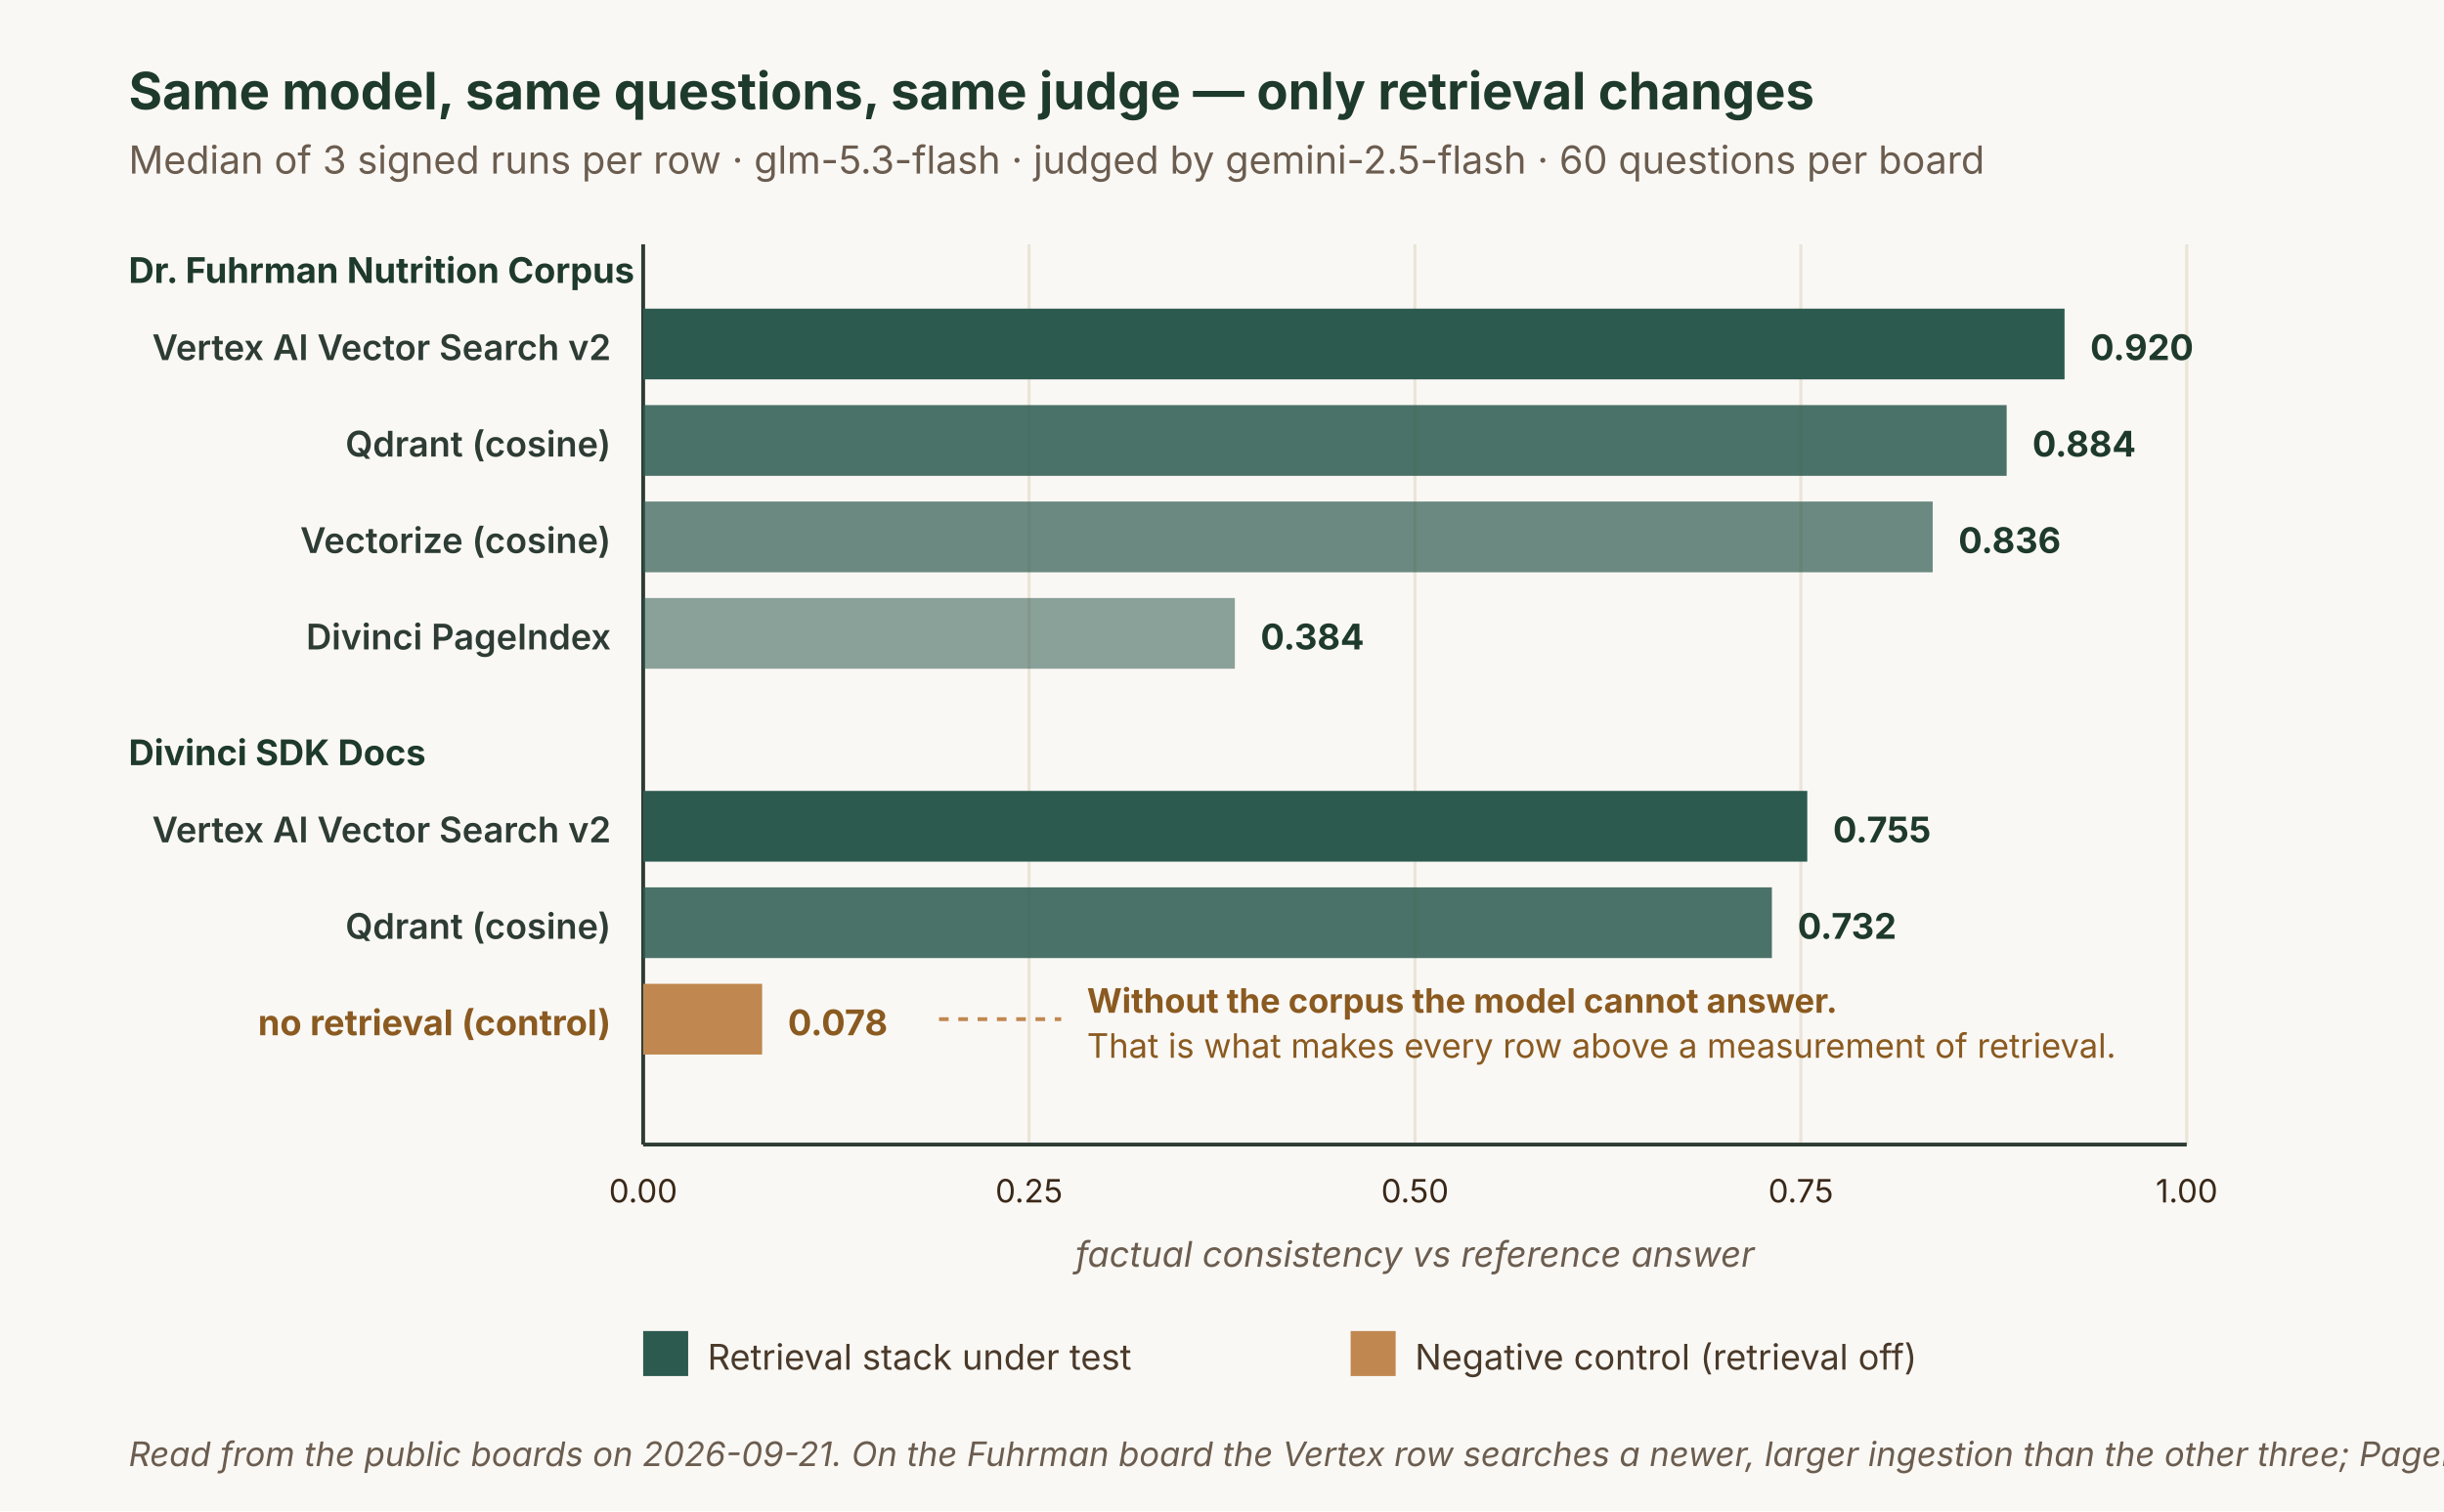
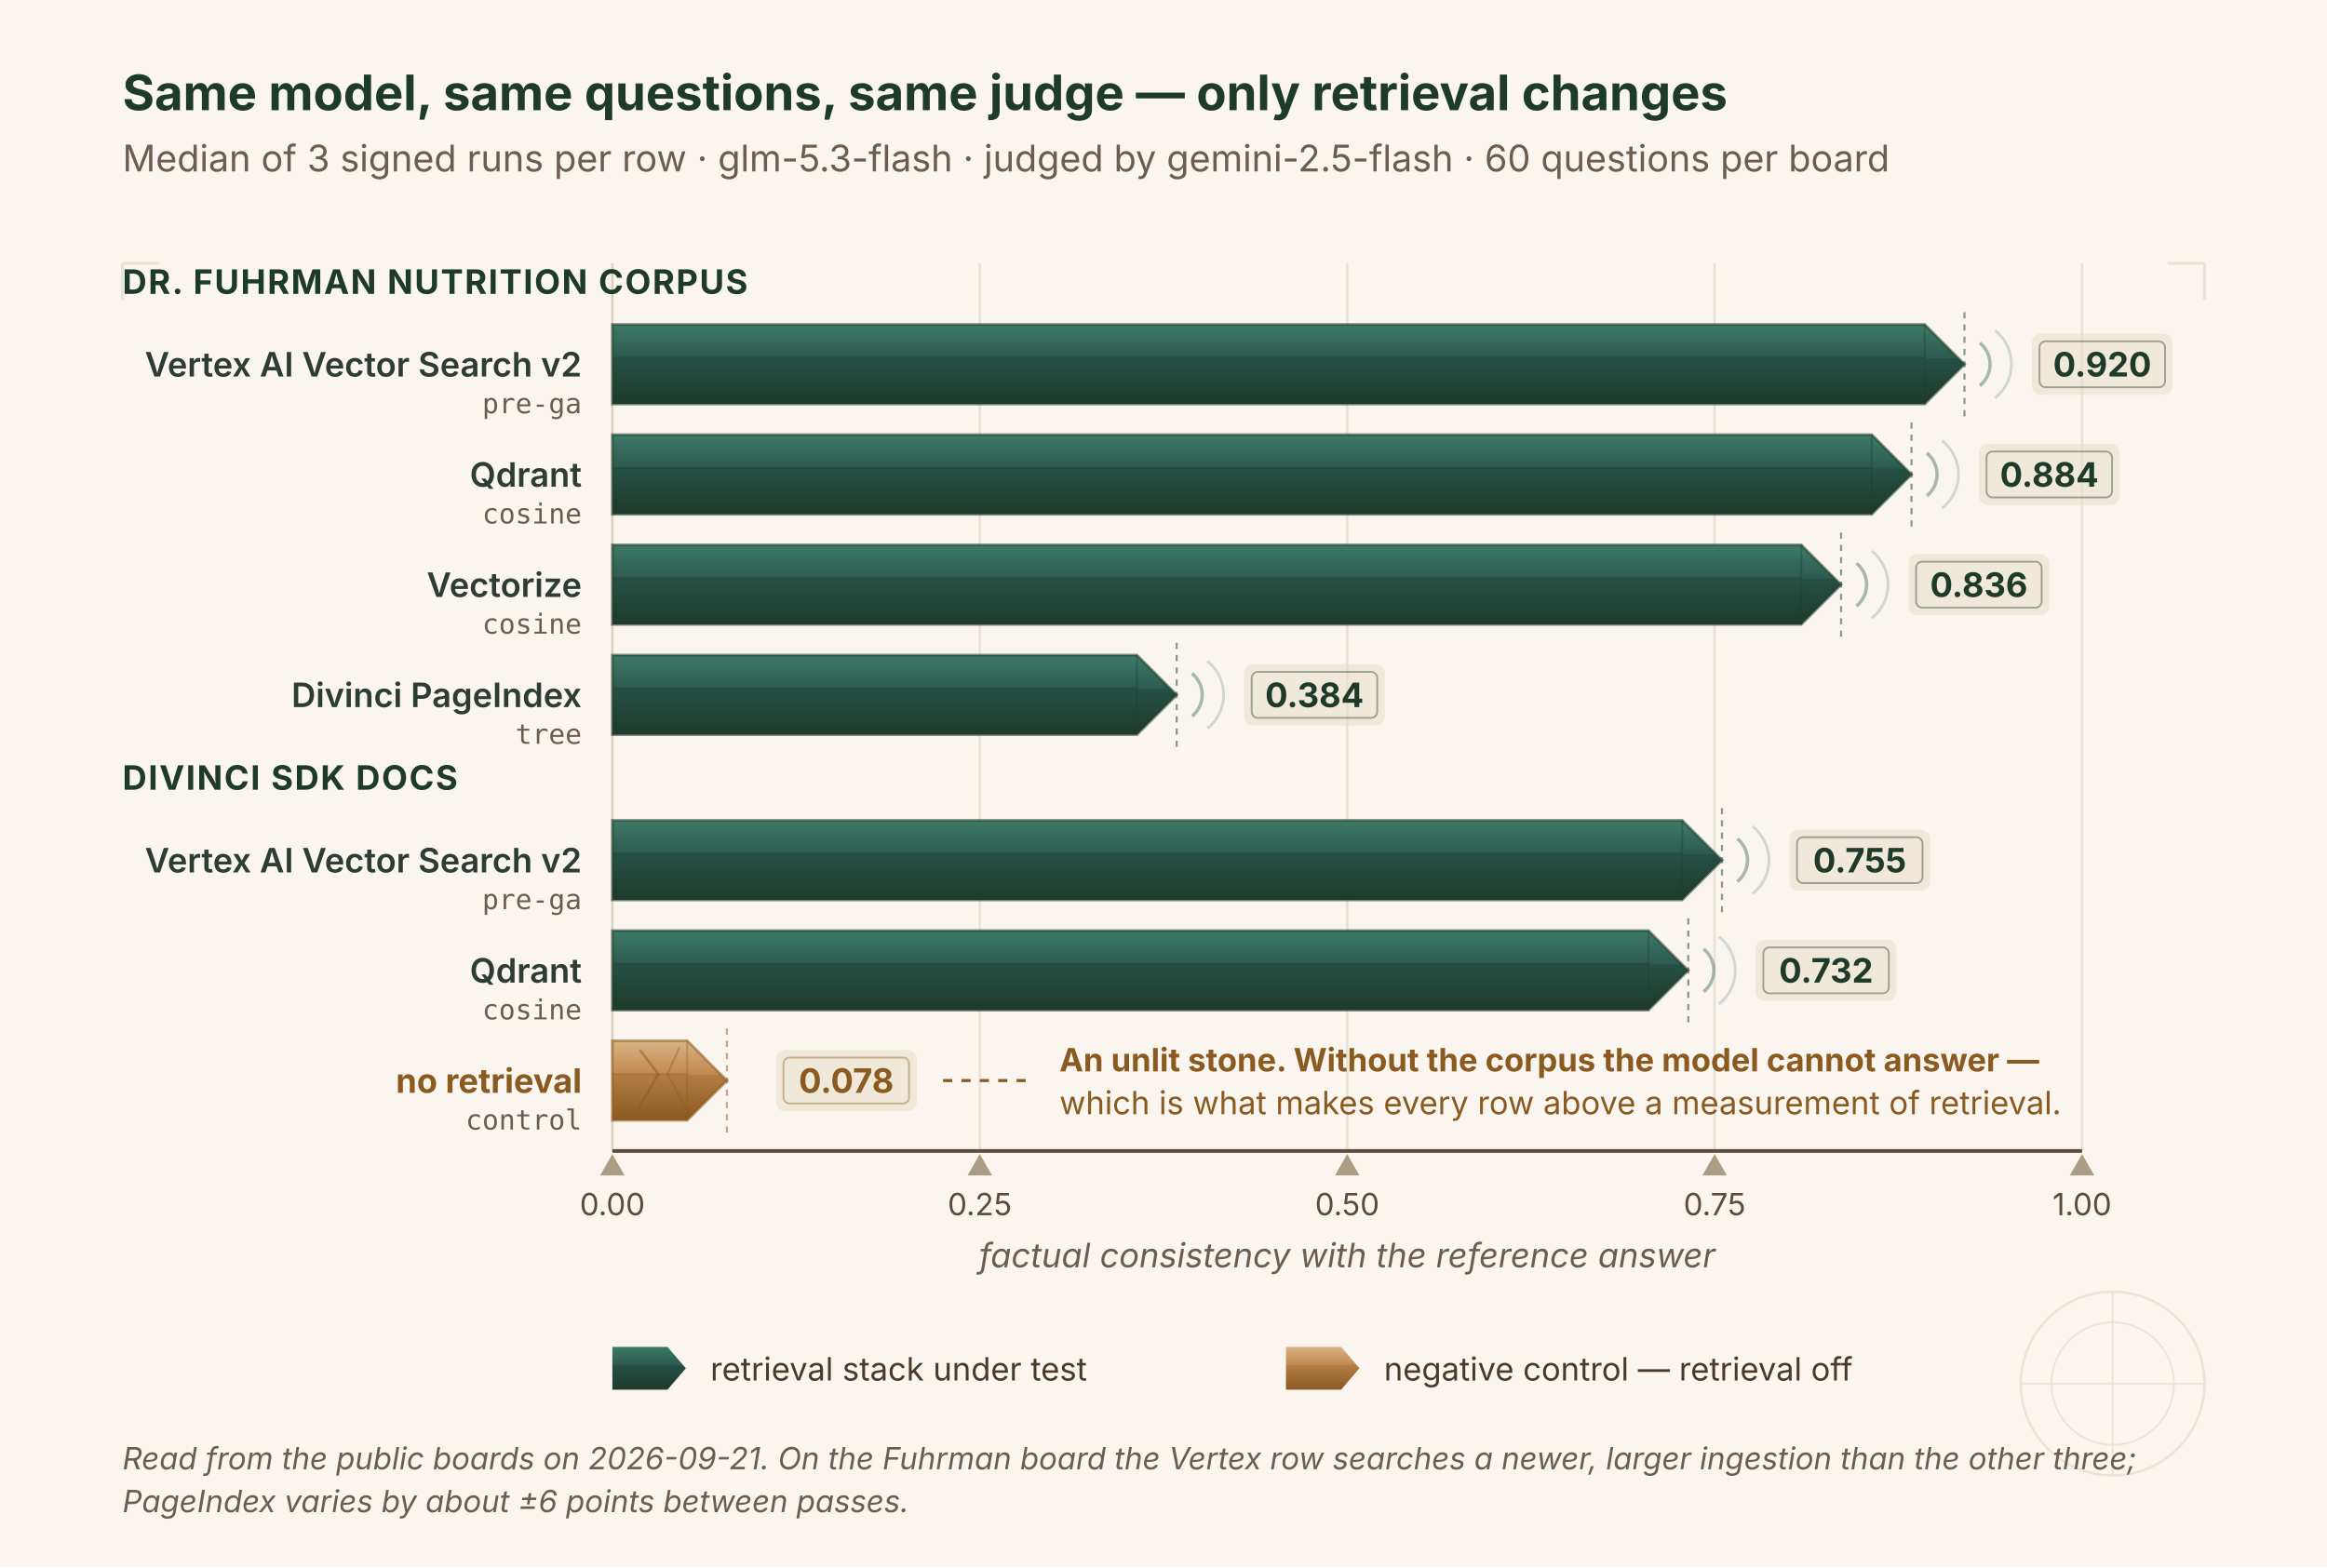
- <svg xmlns="http://www.w3.org/2000/svg" viewBox="0 0 760 470" font-family="'DM Sans', -apple-system, sans-serif" role="img" aria-label="Horizontal bar chart of seven retrieval rows across two TrustBench boards, all with the answering model held fixed. Dr. Fuhrman Nutrition Corpus: Vertex AI Vector Search v2 0.920, Qdrant 0.884, Vectorize 0.836, Divinci PageIndex 0.384. Divinci SDK Docs: Vertex AI Vector Search v2 0.755, Qdrant 0.732, and a no-retrieval control at 0.078 shown in amber. The control is annotated as the row that makes the others interpretable.">
-   <rect width="760" height="470" fill="#faf8f5" />
-   <text x="40" y="34" font-size="16" font-weight="700" fill="#1e3a2b">Same model, same questions, same judge — only retrieval changes</text>
-   <text x="40" y="54" font-size="12" fill="#6b5d4f">Median of 3 signed runs per row · glm-5.3-flash · judged by gemini-2.5-flash · 60 questions per board</text>
-   <g stroke="#d4c8b0" stroke-width="1" font-size="10" fill="#3a2818">
-     <line x1="200" y1="76" x2="200" y2="356" stroke="#2d3c34" stroke-width="1.2" />
-     <line x1="320" y1="76" x2="320" y2="356" opacity="0.4" />
-     <line x1="440" y1="76" x2="440" y2="356" opacity="0.4" />
-     <line x1="560" y1="76" x2="560" y2="356" opacity="0.4" />
-     <line x1="680" y1="76" x2="680" y2="356" opacity="0.4" />
-     <line x1="200" y1="356" x2="680" y2="356" stroke="#2d3c34" stroke-width="1.2" />
-     <text stroke="none" x="200" y="374" text-anchor="middle">0.00</text>
-     <text stroke="none" x="320" y="374" text-anchor="middle">0.25</text>
-     <text stroke="none" x="440" y="374" text-anchor="middle">0.50</text>
-     <text stroke="none" x="560" y="374" text-anchor="middle">0.75</text>
-     <text stroke="none" x="680" y="374" text-anchor="middle">1.00</text>
-     <text stroke="none" x="440" y="394" text-anchor="middle" font-size="11" fill="#6b5d4f" font-style="italic">factual consistency vs reference answer</text>
+ <svg xmlns="http://www.w3.org/2000/svg" viewBox="0 0 760 512" font-family="'DM Sans', -apple-system, sans-serif" role="img" aria-label="Seven retrieval rows drawn as cut crystal prisms on a parchment field, across two TrustBench boards with the answering model held fixed. Dr. Fuhrman Nutrition Corpus: Vertex AI Vector Search v2 0.920, Qdrant 0.884, Vectorize 0.836, Divinci PageIndex 0.384. Divinci SDK Docs: Vertex 0.755, Qdrant 0.732. The final row, no retrieval, is drawn as an unlit fractured amber stone at 0.078. Each crystal terminates in a point whose apex marks the measured value against a dashed datum line.">
+   <defs>
+     <linearGradient id="lit" x1="0" y1="0" x2="0" y2="1">
+       <stop offset="0%" stop-color="#3d7a68" />
+       <stop offset="42%" stop-color="#2d5a4f" />
+       <stop offset="43%" stop-color="#255045" />
+       <stop offset="100%" stop-color="#1e3a2b" />
+     </linearGradient>
+     <linearGradient id="unlit" x1="0" y1="0" x2="0" y2="1">
+       <stop offset="0%" stop-color="#d8b483" />
+       <stop offset="42%" stop-color="#c08850" />
+       <stop offset="43%" stop-color="#b37c45" />
+       <stop offset="100%" stop-color="#8a5a20" />
+     </linearGradient>
+     <filter id="glow" x="-20%" y="-300%" width="140%" height="700%">
+       <feGaussianBlur stdDeviation="1.8" />
+     </filter>
+   </defs>
+   <rect width="760" height="512" fill="#faf6ef" />
+   <g fill="none" stroke="#c4b394" opacity="0.28">
+     <circle cx="690" cy="452" r="30" stroke-width="0.8" />
+     <circle cx="690" cy="452" r="20" stroke-width="0.6" />
+     <line x1="660" y1="452" x2="720" y2="452" stroke-width="0.6" />
+     <line x1="690" y1="422" x2="690" y2="482" stroke-width="0.6" />
+     <path d="M 40 86 L 52 86 M 40 86 L 40 98" stroke-width="1" />
+     <path d="M 720 86 L 708 86 M 720 86 L 720 98" stroke-width="1" />
  </g>
-   <g font-size="11">
-     <text x="40" y="88" font-size="11" font-weight="700" fill="#1e3a2b">Dr. Fuhrman Nutrition Corpus</text>
-     <text x="190" y="112" text-anchor="end" fill="#2d3c34" font-weight="600">Vertex AI Vector Search v2</text>
-     <rect x="200" y="96" width="442" height="22" fill="#2d5a4f" />
-     <text x="650" y="112" fill="#1e3a2b" font-weight="700">0.920</text>
-     <text x="190" y="142" text-anchor="end" fill="#2d3c34" font-weight="600">Qdrant (cosine)</text>
-     <rect x="200" y="126" width="424" height="22" fill="#2d5a4f" opacity="0.85" />
-     <text x="632" y="142" fill="#1e3a2b" font-weight="700">0.884</text>
-     <text x="190" y="172" text-anchor="end" fill="#2d3c34" font-weight="600">Vectorize (cosine)</text>
-     <rect x="200" y="156" width="401" height="22" fill="#2d5a4f" opacity="0.7" />
-     <text x="609" y="172" fill="#1e3a2b" font-weight="700">0.836</text>
-     <text x="190" y="202" text-anchor="end" fill="#2d3c34" font-weight="600">Divinci PageIndex</text>
-     <rect x="200" y="186" width="184" height="22" fill="#2d5a4f" opacity="0.55" />
-     <text x="392" y="202" fill="#1e3a2b" font-weight="700">0.384</text>
-     <text x="40" y="238" font-size="11" font-weight="700" fill="#1e3a2b">Divinci SDK Docs</text>
-     <text x="190" y="262" text-anchor="end" fill="#2d3c34" font-weight="600">Vertex AI Vector Search v2</text>
-     <rect x="200" y="246" width="362" height="22" fill="#2d5a4f" />
-     <text x="570" y="262" fill="#1e3a2b" font-weight="700">0.755</text>
-     <text x="190" y="292" text-anchor="end" fill="#2d3c34" font-weight="600">Qdrant (cosine)</text>
-     <rect x="200" y="276" width="351" height="22" fill="#2d5a4f" opacity="0.85" />
-     <text x="559" y="292" fill="#1e3a2b" font-weight="700">0.732</text>
-     <text x="190" y="322" text-anchor="end" fill="#8a5a20" font-weight="700">no retrieval (control)</text>
-     <rect x="200" y="306" width="37" height="22" fill="#c08850" />
-     <text x="245" y="322" fill="#8a5a20" font-weight="700">0.078</text>
+   <text x="40" y="36" font-size="16" font-weight="700" fill="#1e3a2b">Same model, same questions, same judge — only retrieval changes</text>
+   <text x="40" y="56" font-size="12" fill="#6b5d4f">Median of 3 signed runs per row · glm-5.3-flash · judged by gemini-2.5-flash · 60 questions per board</text>
+   <line x1="200.0" y1="86" x2="200.0" y2="376" stroke="#c4b394" stroke-width="0.8" opacity="0.55" />
+   <line x1="320.0" y1="86" x2="320.0" y2="376" stroke="#c4b394" stroke-width="0.8" opacity="0.3" />
+   <line x1="440.0" y1="86" x2="440.0" y2="376" stroke="#c4b394" stroke-width="0.8" opacity="0.3" />
+   <line x1="560.0" y1="86" x2="560.0" y2="376" stroke="#c4b394" stroke-width="0.8" opacity="0.3" />
+   <line x1="680.0" y1="86" x2="680.0" y2="376" stroke="#c4b394" stroke-width="0.8" opacity="0.3" />
+   <line x1="200" y1="376" x2="680" y2="376" stroke="#5c4a3a" stroke-width="1.2" />
+   <polygon points="200.0,377 196.0,384 204.0,384" fill="#8b7659" opacity="0.7" />
+   <text x="200.0" y="397" text-anchor="middle" font-size="10" fill="#5c4a3a">0.00</text>
+   <polygon points="320.0,377 316.0,384 324.0,384" fill="#8b7659" opacity="0.7" />
+   <text x="320.0" y="397" text-anchor="middle" font-size="10" fill="#5c4a3a">0.25</text>
+   <polygon points="440.0,377 436.0,384 444.0,384" fill="#8b7659" opacity="0.7" />
+   <text x="440.0" y="397" text-anchor="middle" font-size="10" fill="#5c4a3a">0.50</text>
+   <polygon points="560.0,377 556.0,384 564.0,384" fill="#8b7659" opacity="0.7" />
+   <text x="560.0" y="397" text-anchor="middle" font-size="10" fill="#5c4a3a">0.75</text>
+   <polygon points="680.0,377 676.0,384 684.0,384" fill="#8b7659" opacity="0.7" />
+   <text x="680.0" y="397" text-anchor="middle" font-size="10" fill="#5c4a3a">1.00</text>
+   <text x="440" y="414" text-anchor="middle" font-size="11" fill="#6b5d4f" font-style="italic">factual consistency with the reference answer</text>
+   <text x="40" y="96" font-size="11" font-weight="700" fill="#1e3a2b" letter-spacing="0.5">DR. FUHRMAN NUTRITION CORPUS</text>
+   <text x="40" y="258" font-size="11" font-weight="700" fill="#1e3a2b" letter-spacing="0.5">DIVINCI SDK DOCS</text>
+   <g>
+     <polygon points="200.0,106 628.6,106 641.6,119.0 628.6,132.0 200.0,132.0" fill="url(#lit)" />
+     <polygon points="200.0,106 628.6,106 641.6,119.0 628.6,132.0 200.0,132.0" fill="none" stroke="#1e3a2b" stroke-width="0.9" opacity="0.55" />
+     <line x1="200.0" y1="116.9" x2="628.6" y2="116.9" stroke="#1e3a2b" stroke-width="0.7" opacity="0.35" />
+     <line x1="628.6" y1="106" x2="628.6" y2="132.0" stroke="#1e3a2b" stroke-width="0.7" opacity="0.3" />
+     <line x1="207.0" y1="116.9" x2="624.6" y2="116.9" stroke="#e8ddc7" stroke-width="1.6" opacity="0.5" filter="url(#glow)" />
+     <path d="M 646.6 112.0 A 9 9 0 0 1 646.6 126.0" fill="none" stroke="#2d5a4f" stroke-width="1.1" opacity="0.4" />
+     <path d="M 651.6 108.0 A 14 14 0 0 1 651.6 130.0" fill="none" stroke="#2d5a4f" stroke-width="0.9" opacity="0.2" />
+     <line x1="641.6" y1="102" x2="641.6" y2="136.0" stroke="#1e3a2b" stroke-width="0.7" opacity="0.5" stroke-dasharray="2 2" />
+     <text x="190" y="123.0" text-anchor="end" font-size="11" font-weight="600" fill="#2d3c34">Vertex AI Vector Search v2</text>
+     <text x="190" y="135.0" text-anchor="end" font-size="9" fill="#6b5d4f" font-family="ui-monospace, monospace">pre-ga</text>
+     <rect x="663.6" y="109.0" width="46" height="20" rx="3" fill="#e8ddc7" opacity="0.55" />
+     <rect x="666.1" y="111.5" width="41" height="15" rx="2" fill="none" stroke="#1e3a2b" stroke-width="0.6" opacity="0.4" />
+     <text x="686.6" y="123.0" text-anchor="middle" font-size="11" font-weight="700" fill="#1e3a2b">0.920</text>
  </g>
  <g>
-     <line x1="292" y1="317" x2="330" y2="317" stroke="#c08850" stroke-width="1.2" stroke-dasharray="3 3" />
-     <text x="338" y="315" font-size="10.5" fill="#8a5a20" font-weight="700">Without the corpus the model cannot answer.</text>
-     <text x="338" y="329" font-size="10.5" fill="#8a5a20">That is what makes every row above a measurement of retrieval.</text>
+     <polygon points="200.0,142 611.32,142 624.32,155.0 611.32,168.0 200.0,168.0" fill="url(#lit)" />
+     <polygon points="200.0,142 611.32,142 624.32,155.0 611.32,168.0 200.0,168.0" fill="none" stroke="#1e3a2b" stroke-width="0.9" opacity="0.55" />
+     <line x1="200.0" y1="152.9" x2="611.3" y2="152.9" stroke="#1e3a2b" stroke-width="0.7" opacity="0.35" />
+     <line x1="611.3" y1="142" x2="611.3" y2="168.0" stroke="#1e3a2b" stroke-width="0.7" opacity="0.3" />
+     <line x1="207.0" y1="152.9" x2="607.3" y2="152.9" stroke="#e8ddc7" stroke-width="1.6" opacity="0.5" filter="url(#glow)" />
+     <path d="M 629.3 148.0 A 9 9 0 0 1 629.3 162.0" fill="none" stroke="#2d5a4f" stroke-width="1.1" opacity="0.4" />
+     <path d="M 634.3 144.0 A 14 14 0 0 1 634.3 166.0" fill="none" stroke="#2d5a4f" stroke-width="0.9" opacity="0.2" />
+     <line x1="624.3" y1="138" x2="624.3" y2="172.0" stroke="#1e3a2b" stroke-width="0.7" opacity="0.5" stroke-dasharray="2 2" />
+     <text x="190" y="159.0" text-anchor="end" font-size="11" font-weight="600" fill="#2d3c34">Qdrant</text>
+     <text x="190" y="171.0" text-anchor="end" font-size="9" fill="#6b5d4f" font-family="ui-monospace, monospace">cosine</text>
+     <rect x="646.3" y="145.0" width="46" height="20" rx="3" fill="#e8ddc7" opacity="0.55" />
+     <rect x="648.8" y="147.5" width="41" height="15" rx="2" fill="none" stroke="#1e3a2b" stroke-width="0.6" opacity="0.4" />
+     <text x="669.3" y="159.0" text-anchor="middle" font-size="11" font-weight="700" fill="#1e3a2b">0.884</text>
  </g>
-   <g font-size="11" fill="#4a3a2a">
-     <rect x="200" y="414" width="14" height="14" fill="#2d5a4f" />
-     <text x="220" y="426">Retrieval stack under test</text>
-     <rect x="420" y="414" width="14" height="14" fill="#c08850" />
-     <text x="440" y="426">Negative control (retrieval off)</text>
+   <g>
+     <polygon points="200.0,178 588.28,178 601.28,191.0 588.28,204.0 200.0,204.0" fill="url(#lit)" />
+     <polygon points="200.0,178 588.28,178 601.28,191.0 588.28,204.0 200.0,204.0" fill="none" stroke="#1e3a2b" stroke-width="0.9" opacity="0.55" />
+     <line x1="200.0" y1="188.9" x2="588.3" y2="188.9" stroke="#1e3a2b" stroke-width="0.7" opacity="0.35" />
+     <line x1="588.3" y1="178" x2="588.3" y2="204.0" stroke="#1e3a2b" stroke-width="0.7" opacity="0.3" />
+     <line x1="207.0" y1="188.9" x2="584.3" y2="188.9" stroke="#e8ddc7" stroke-width="1.6" opacity="0.5" filter="url(#glow)" />
+     <path d="M 606.3 184.0 A 9 9 0 0 1 606.3 198.0" fill="none" stroke="#2d5a4f" stroke-width="1.1" opacity="0.4" />
+     <path d="M 611.3 180.0 A 14 14 0 0 1 611.3 202.0" fill="none" stroke="#2d5a4f" stroke-width="0.9" opacity="0.2" />
+     <line x1="601.3" y1="174" x2="601.3" y2="208.0" stroke="#1e3a2b" stroke-width="0.7" opacity="0.5" stroke-dasharray="2 2" />
+     <text x="190" y="195.0" text-anchor="end" font-size="11" font-weight="600" fill="#2d3c34">Vectorize</text>
+     <text x="190" y="207.0" text-anchor="end" font-size="9" fill="#6b5d4f" font-family="ui-monospace, monospace">cosine</text>
+     <rect x="623.3" y="181.0" width="46" height="20" rx="3" fill="#e8ddc7" opacity="0.55" />
+     <rect x="625.8" y="183.5" width="41" height="15" rx="2" fill="none" stroke="#1e3a2b" stroke-width="0.6" opacity="0.4" />
+     <text x="646.3" y="195.0" text-anchor="middle" font-size="11" font-weight="700" fill="#1e3a2b">0.836</text>
  </g>
-   <text x="40" y="456" font-size="10.5" fill="#6b5d4f" font-style="italic">Read from the public boards on 2026-09-21. On the Fuhrman board the Vertex row searches a newer, larger ingestion than the other three; PageIndex varies by about ±6 points between passes.</text>
+   <g>
+     <polygon points="200.0,214 371.32,214 384.32,227.0 371.32,240.0 200.0,240.0" fill="url(#lit)" />
+     <polygon points="200.0,214 371.32,214 384.32,227.0 371.32,240.0 200.0,240.0" fill="none" stroke="#1e3a2b" stroke-width="0.9" opacity="0.55" />
+     <line x1="200.0" y1="224.9" x2="371.3" y2="224.9" stroke="#1e3a2b" stroke-width="0.7" opacity="0.35" />
+     <line x1="371.3" y1="214" x2="371.3" y2="240.0" stroke="#1e3a2b" stroke-width="0.7" opacity="0.3" />
+     <line x1="207.0" y1="224.9" x2="367.3" y2="224.9" stroke="#e8ddc7" stroke-width="1.6" opacity="0.5" filter="url(#glow)" />
+     <path d="M 389.3 220.0 A 9 9 0 0 1 389.3 234.0" fill="none" stroke="#2d5a4f" stroke-width="1.1" opacity="0.4" />
+     <path d="M 394.3 216.0 A 14 14 0 0 1 394.3 238.0" fill="none" stroke="#2d5a4f" stroke-width="0.9" opacity="0.2" />
+     <line x1="384.3" y1="210" x2="384.3" y2="244.0" stroke="#1e3a2b" stroke-width="0.7" opacity="0.5" stroke-dasharray="2 2" />
+     <text x="190" y="231.0" text-anchor="end" font-size="11" font-weight="600" fill="#2d3c34">Divinci PageIndex</text>
+     <text x="190" y="243.0" text-anchor="end" font-size="9" fill="#6b5d4f" font-family="ui-monospace, monospace">tree</text>
+     <rect x="406.3" y="217.0" width="46" height="20" rx="3" fill="#e8ddc7" opacity="0.55" />
+     <rect x="408.8" y="219.5" width="41" height="15" rx="2" fill="none" stroke="#1e3a2b" stroke-width="0.6" opacity="0.4" />
+     <text x="429.3" y="231.0" text-anchor="middle" font-size="11" font-weight="700" fill="#1e3a2b">0.384</text>
+   </g>
+   <g>
+     <polygon points="200.0,268 549.4,268 562.4,281.0 549.4,294.0 200.0,294.0" fill="url(#lit)" />
+     <polygon points="200.0,268 549.4,268 562.4,281.0 549.4,294.0 200.0,294.0" fill="none" stroke="#1e3a2b" stroke-width="0.9" opacity="0.55" />
+     <line x1="200.0" y1="278.9" x2="549.4" y2="278.9" stroke="#1e3a2b" stroke-width="0.7" opacity="0.35" />
+     <line x1="549.4" y1="268" x2="549.4" y2="294.0" stroke="#1e3a2b" stroke-width="0.7" opacity="0.3" />
+     <line x1="207.0" y1="278.9" x2="545.4" y2="278.9" stroke="#e8ddc7" stroke-width="1.6" opacity="0.5" filter="url(#glow)" />
+     <path d="M 567.4 274.0 A 9 9 0 0 1 567.4 288.0" fill="none" stroke="#2d5a4f" stroke-width="1.1" opacity="0.4" />
+     <path d="M 572.4 270.0 A 14 14 0 0 1 572.4 292.0" fill="none" stroke="#2d5a4f" stroke-width="0.9" opacity="0.2" />
+     <line x1="562.4" y1="264" x2="562.4" y2="298.0" stroke="#1e3a2b" stroke-width="0.7" opacity="0.5" stroke-dasharray="2 2" />
+     <text x="190" y="285.0" text-anchor="end" font-size="11" font-weight="600" fill="#2d3c34">Vertex AI Vector Search v2</text>
+     <text x="190" y="297.0" text-anchor="end" font-size="9" fill="#6b5d4f" font-family="ui-monospace, monospace">pre-ga</text>
+     <rect x="584.4" y="271.0" width="46" height="20" rx="3" fill="#e8ddc7" opacity="0.55" />
+     <rect x="586.9" y="273.5" width="41" height="15" rx="2" fill="none" stroke="#1e3a2b" stroke-width="0.6" opacity="0.4" />
+     <text x="607.4" y="285.0" text-anchor="middle" font-size="11" font-weight="700" fill="#1e3a2b">0.755</text>
+   </g>
+   <g>
+     <polygon points="200.0,304 538.36,304 551.36,317.0 538.36,330.0 200.0,330.0" fill="url(#lit)" />
+     <polygon points="200.0,304 538.36,304 551.36,317.0 538.36,330.0 200.0,330.0" fill="none" stroke="#1e3a2b" stroke-width="0.9" opacity="0.55" />
+     <line x1="200.0" y1="314.9" x2="538.4" y2="314.9" stroke="#1e3a2b" stroke-width="0.7" opacity="0.35" />
+     <line x1="538.4" y1="304" x2="538.4" y2="330.0" stroke="#1e3a2b" stroke-width="0.7" opacity="0.3" />
+     <line x1="207.0" y1="314.9" x2="534.4" y2="314.9" stroke="#e8ddc7" stroke-width="1.6" opacity="0.5" filter="url(#glow)" />
+     <path d="M 556.4 310.0 A 9 9 0 0 1 556.4 324.0" fill="none" stroke="#2d5a4f" stroke-width="1.1" opacity="0.4" />
+     <path d="M 561.4 306.0 A 14 14 0 0 1 561.4 328.0" fill="none" stroke="#2d5a4f" stroke-width="0.9" opacity="0.2" />
+     <line x1="551.4" y1="300" x2="551.4" y2="334.0" stroke="#1e3a2b" stroke-width="0.7" opacity="0.5" stroke-dasharray="2 2" />
+     <text x="190" y="321.0" text-anchor="end" font-size="11" font-weight="600" fill="#2d3c34">Qdrant</text>
+     <text x="190" y="333.0" text-anchor="end" font-size="9" fill="#6b5d4f" font-family="ui-monospace, monospace">cosine</text>
+     <rect x="573.4" y="307.0" width="46" height="20" rx="3" fill="#e8ddc7" opacity="0.55" />
+     <rect x="575.9" y="309.5" width="41" height="15" rx="2" fill="none" stroke="#1e3a2b" stroke-width="0.6" opacity="0.4" />
+     <text x="596.4" y="321.0" text-anchor="middle" font-size="11" font-weight="700" fill="#1e3a2b">0.732</text>
+   </g>
+   <g>
+     <polygon points="200.0,340 224.44,340 237.44,353.0 224.44,366.0 200.0,366.0" fill="url(#unlit)" />
+     <polygon points="200.0,340 224.44,340 237.44,353.0 224.44,366.0 200.0,366.0" fill="none" stroke="#8a5a20" stroke-width="0.9" opacity="0.55" />
+     <line x1="200.0" y1="350.9" x2="224.4" y2="350.9" stroke="#8a5a20" stroke-width="0.7" opacity="0.35" />
+     <line x1="224.4" y1="340" x2="224.4" y2="366.0" stroke="#8a5a20" stroke-width="0.7" opacity="0.3" />
+     <polyline points="209.0,343 215.0,350.9 208.0,363.0" fill="none" stroke="#8a5a20" stroke-width="0.8" opacity="0.5" />
+     <polyline points="222.0,342 218.0,350.9 225.0,364.0" fill="none" stroke="#8a5a20" stroke-width="0.7" opacity="0.35" />
+     <line x1="237.4" y1="336" x2="237.4" y2="370.0" stroke="#8a5a20" stroke-width="0.7" opacity="0.5" stroke-dasharray="2 2" />
+     <text x="190" y="357.0" text-anchor="end" font-size="11" font-weight="700" fill="#8a5a20">no retrieval</text>
+     <text x="190" y="369.0" text-anchor="end" font-size="9" fill="#6b5d4f" font-family="ui-monospace, monospace">control</text>
+     <rect x="253.4" y="343.0" width="46" height="20" rx="3" fill="#e8ddc7" opacity="0.55" />
+     <rect x="255.9" y="345.5" width="41" height="15" rx="2" fill="none" stroke="#8a5a20" stroke-width="0.6" opacity="0.4" />
+     <text x="276.4" y="357.0" text-anchor="middle" font-size="11" font-weight="700" fill="#8a5a20">0.078</text>
+   </g>
+   <g>
+     <line x1="308" y1="353" x2="338" y2="353" stroke="#8a5a20" stroke-width="1" stroke-dasharray="3 3" />
+     <text x="346" y="350" font-size="10.5" fill="#8a5a20" font-weight="700">An unlit stone. Without the corpus the model cannot answer —</text>
+     <text x="346" y="364" font-size="10.5" fill="#8a5a20">which is what makes every row above a measurement of retrieval.</text>
+   </g>
+   <g font-size="10.5" fill="#4a3a2a">
+     <polygon points="200,440 218,440 224,447 218,454 200,454" fill="url(#lit)" />
+     <text x="232" y="451">retrieval stack under test</text>
+     <polygon points="420,440 438,440 444,447 438,454 420,454" fill="url(#unlit)" />
+     <text x="452" y="451">negative control — retrieval off</text>
+   </g>
+   <text x="40" y="480" font-size="10" fill="#6b5d4f" font-style="italic">Read from the public boards on 2026-09-21. On the Fuhrman board the Vertex row searches a newer, larger ingestion than the other three;</text>
+   <text x="40" y="494" font-size="10" fill="#6b5d4f" font-style="italic">PageIndex varies by about ±6 points between passes.</text>
</svg>
